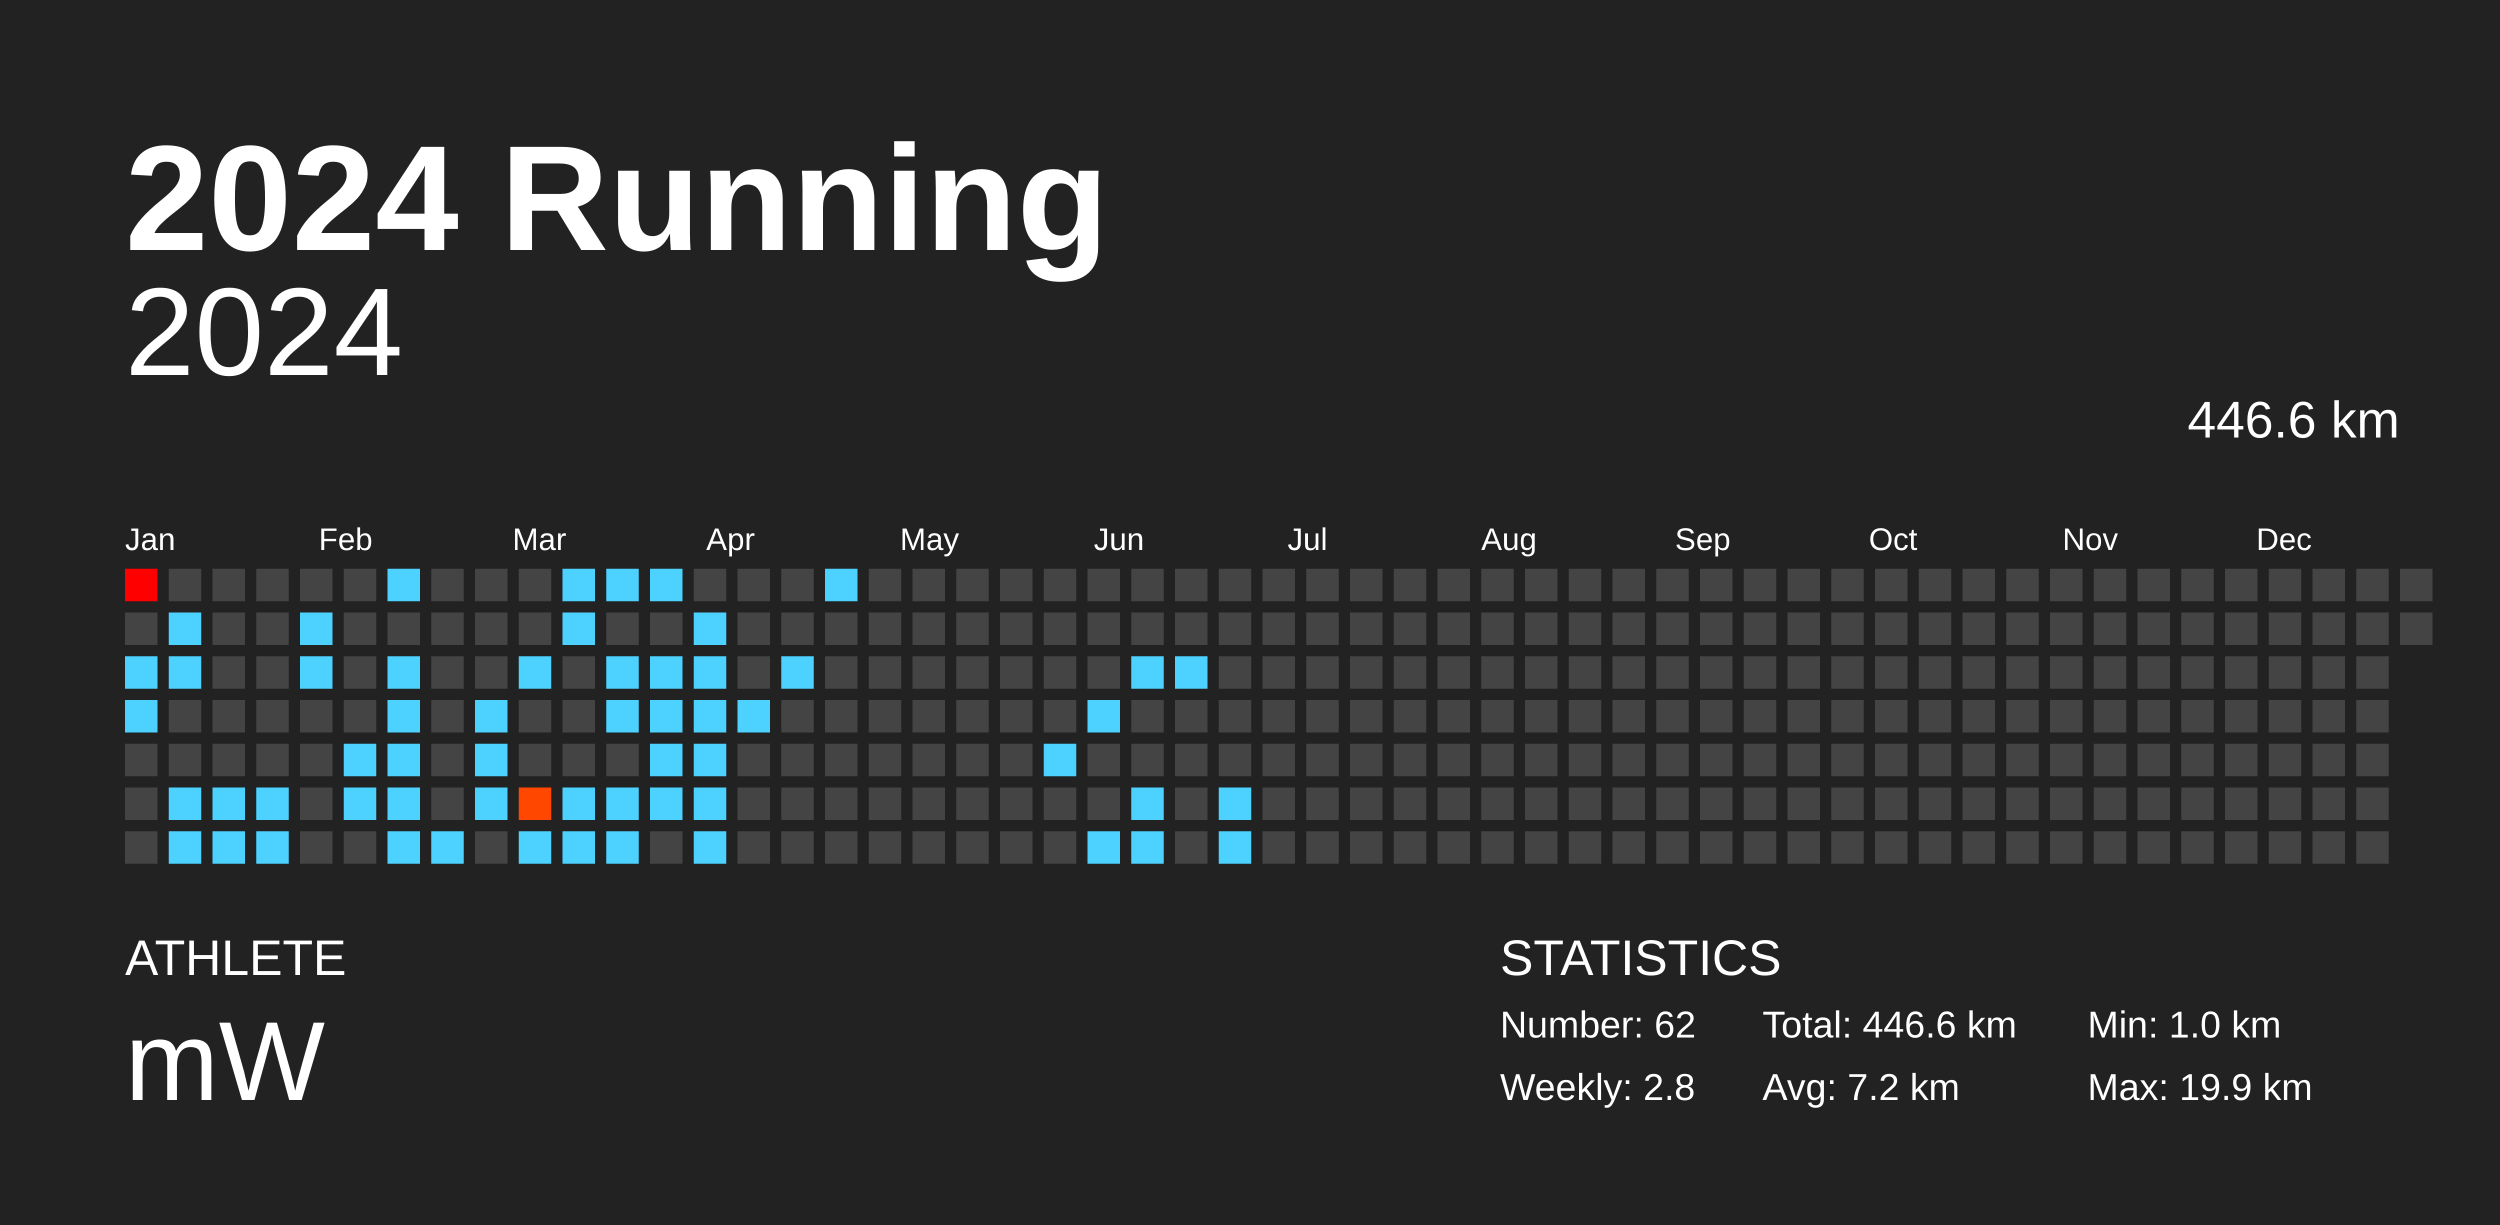
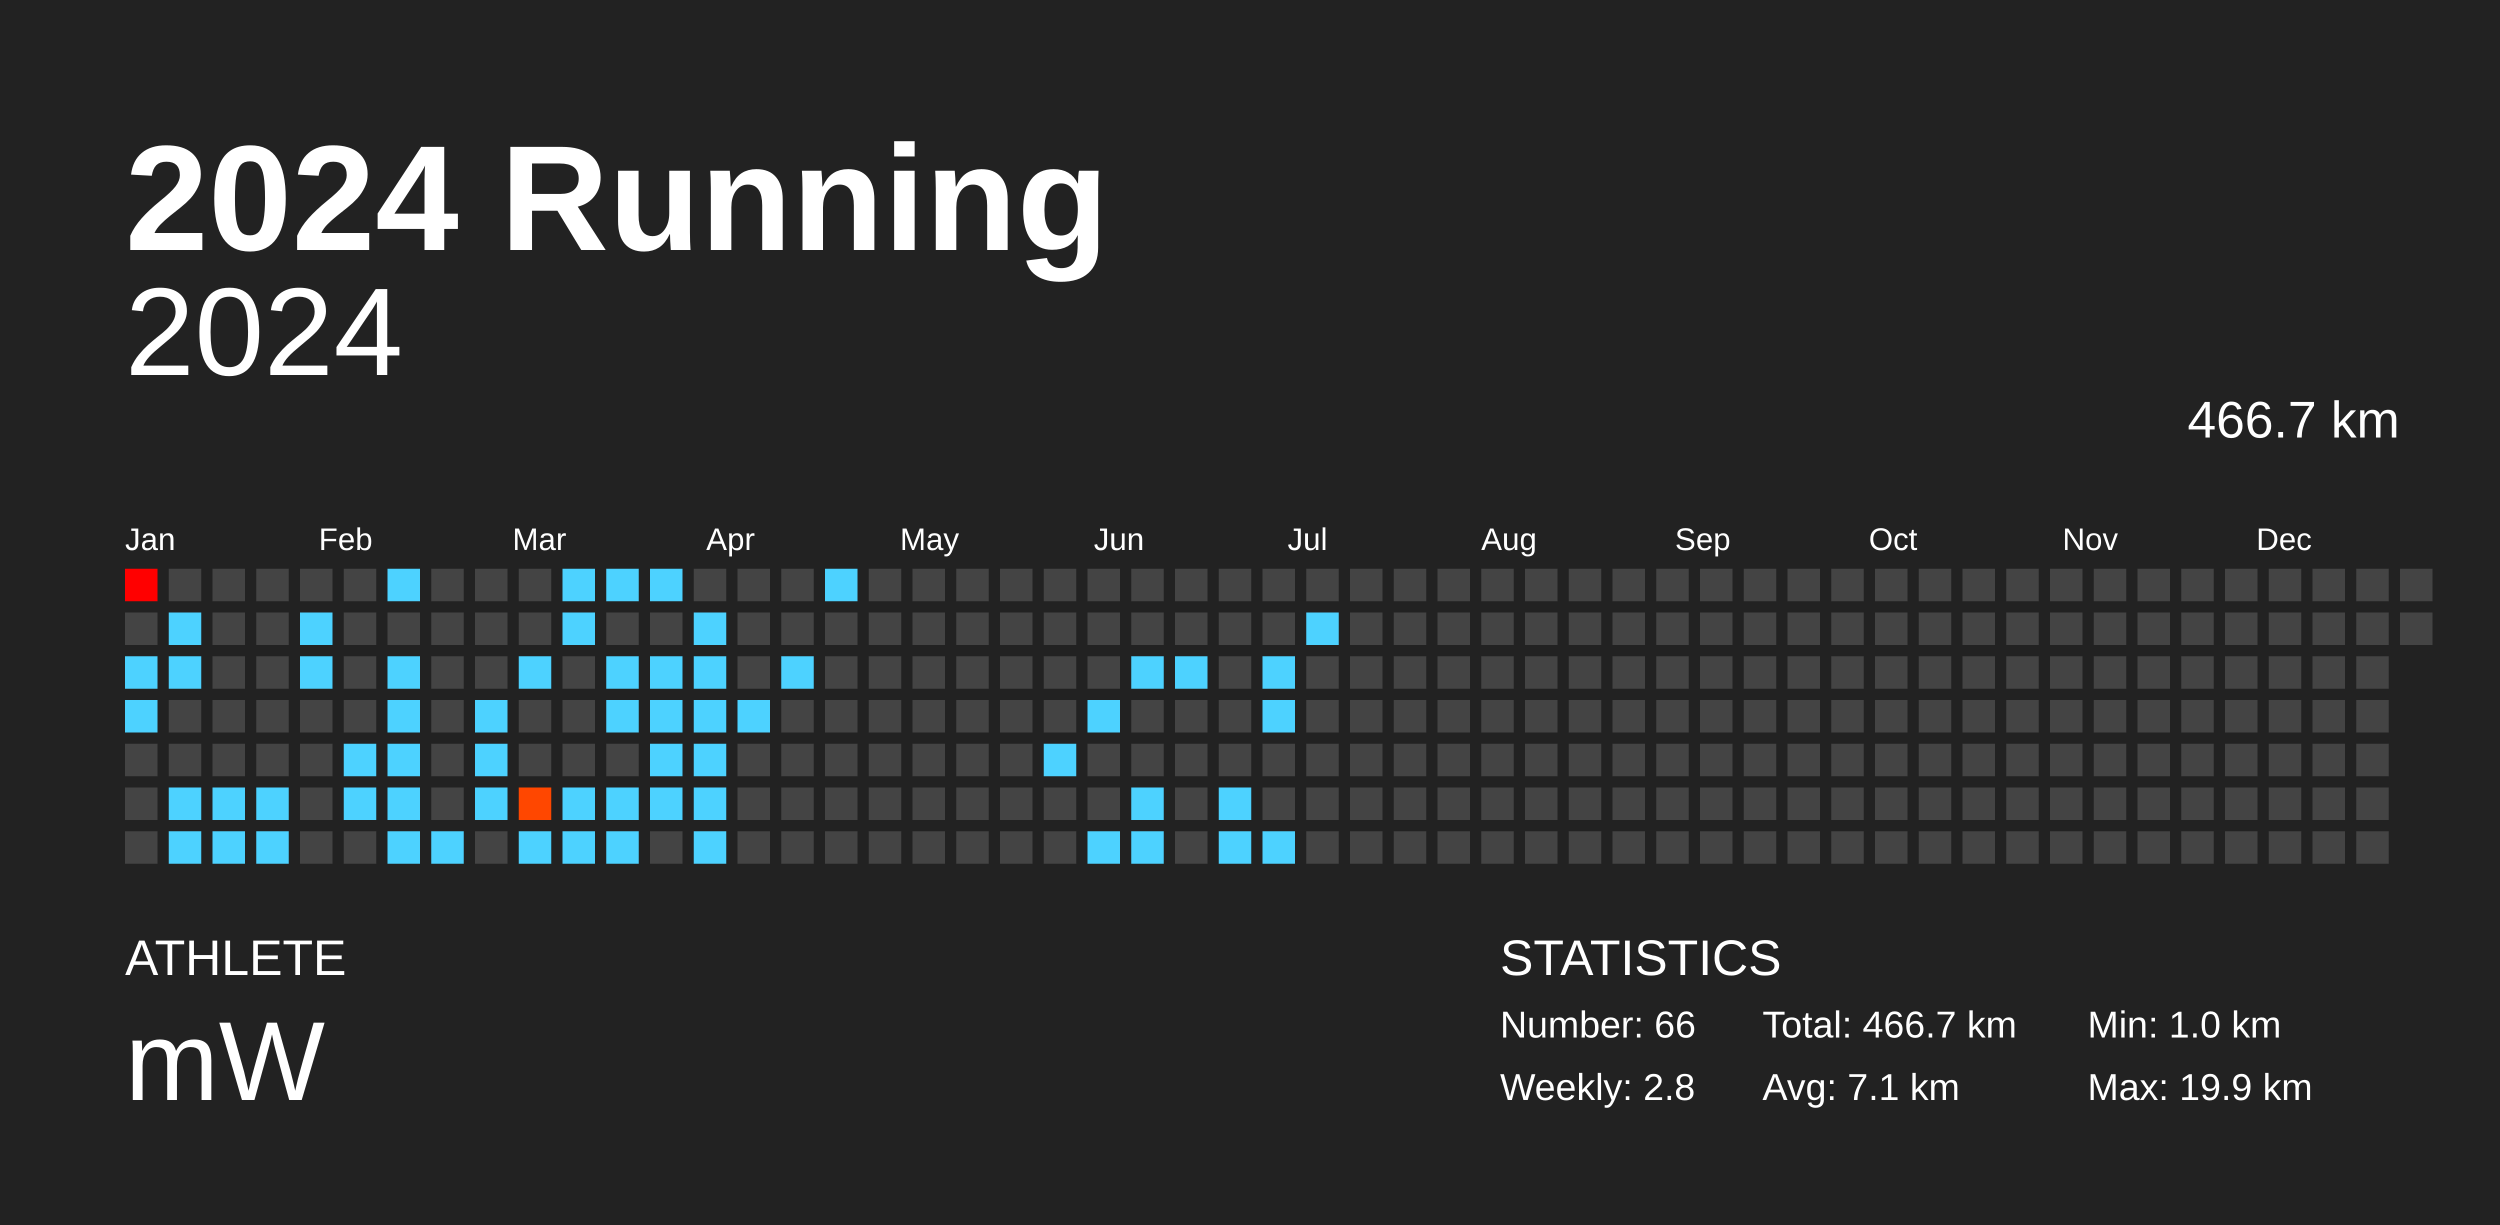
<svg xmlns="http://www.w3.org/2000/svg" baseProfile="full" height="98mm" version="1.1" viewBox="0,0,200,98" width="200mm">
  <defs />
  <rect fill="#222222" height="98" width="200" x="0" y="0" />
  <text fill="#FFFFFF" style="font-size:12px; font-family:Arial; font-weight:bold;" x="10" y="20">2024 Running</text>
  <text fill="#FFFFFF" style="font-size:4px; font-family:Arial" x="10" y="78">ATHLETE</text>
  <text fill="#FFFFFF" style="font-size:9px; font-family:Arial" x="10" y="88">mW</text>
  <text fill="#FFFFFF" style="font-size:4px; font-family:Arial" x="120" y="78">STATISTICS</text>
-   <text fill="#FFFFFF" style="font-size:3px; font-family:Arial" x="120" y="83">Number: 62</text>
+   <text fill="#FFFFFF" style="font-size:3px; font-family:Arial" x="120" y="83">Number: 66</text>
  <text fill="#FFFFFF" style="font-size:3px; font-family:Arial" x="120" y="88">Weekly: 2.8</text>
-   <text fill="#FFFFFF" style="font-size:3px; font-family:Arial" x="141" y="83">Total: 446.6 km</text>
-   <text fill="#FFFFFF" style="font-size:3px; font-family:Arial" x="141" y="88">Avg: 7.2 km</text>
+   <text fill="#FFFFFF" style="font-size:3px; font-family:Arial" x="141" y="83">Total: 466.7 km</text>
+   <text fill="#FFFFFF" style="font-size:3px; font-family:Arial" x="141" y="88">Avg: 7.1 km</text>
  <text fill="#FFFFFF" style="font-size:3px; font-family:Arial" x="167" y="83">Min: 1.0 km</text>
  <text fill="#FFFFFF" style="font-size:3px; font-family:Arial" x="167" y="88">Max: 19.9 km</text>
  <text alignment-baseline="hanging" fill="#FFFFFF" style="font-size:10.0px; font-family:Arial;" x="10" y="30">2024</text>
-   <text alignment-baseline="hanging" fill="#FFFFFF" style="font-size:4.125px; font-family:Arial;" x="175" y="35">446.6 km</text>
+   <text alignment-baseline="hanging" fill="#FFFFFF" style="font-size:4.125px; font-family:Arial;" x="175" y="35">466.7 km</text>
  <text fill="#FFFFFF" style="font-size:2.5px; font-family:Arial" x="10.0" y="44">Jan</text>
  <text fill="#FFFFFF" style="font-size:2.5px; font-family:Arial" x="25.5" y="44">Feb</text>
  <text fill="#FFFFFF" style="font-size:2.5px; font-family:Arial" x="41.0" y="44">Mar</text>
  <text fill="#FFFFFF" style="font-size:2.5px; font-family:Arial" x="56.5" y="44">Apr</text>
  <text fill="#FFFFFF" style="font-size:2.5px; font-family:Arial" x="72.0" y="44">May</text>
  <text fill="#FFFFFF" style="font-size:2.5px; font-family:Arial" x="87.5" y="44">Jun</text>
  <text fill="#FFFFFF" style="font-size:2.5px; font-family:Arial" x="103.0" y="44">Jul</text>
  <text fill="#FFFFFF" style="font-size:2.5px; font-family:Arial" x="118.5" y="44">Aug</text>
  <text fill="#FFFFFF" style="font-size:2.5px; font-family:Arial" x="134.0" y="44">Sep</text>
  <text fill="#FFFFFF" style="font-size:2.5px; font-family:Arial" x="149.5" y="44">Oct</text>
  <text fill="#FFFFFF" style="font-size:2.5px; font-family:Arial" x="165.0" y="44">Nov</text>
  <text fill="#FFFFFF" style="font-size:2.5px; font-family:Arial" x="180.5" y="44">Dec</text>
  <rect fill="red" height="2.6" width="2.6" x="10.0" y="45.5" />
  <rect fill="#444444" height="2.6" width="2.6" x="10.0" y="49.0" />
  <rect fill="#4dd2ff" height="2.6" width="2.6" x="10.0" y="52.5" />
  <rect fill="#4dd2ff" height="2.6" width="2.6" x="10.0" y="56.0" />
  <rect fill="#444444" height="2.6" width="2.6" x="10.0" y="59.5" />
  <rect fill="#444444" height="2.6" width="2.6" x="10.0" y="63.0" />
  <rect fill="#444444" height="2.6" width="2.6" x="10.0" y="66.5" />
  <rect fill="#444444" height="2.6" width="2.6" x="13.5" y="45.5" />
  <rect fill="#4dd2ff" height="2.6" width="2.6" x="13.5" y="49.0" />
  <rect fill="#4dd2ff" height="2.6" width="2.6" x="13.5" y="52.5" />
  <rect fill="#444444" height="2.6" width="2.6" x="13.5" y="56.0" />
  <rect fill="#444444" height="2.6" width="2.6" x="13.5" y="59.5" />
  <rect fill="#4dd2ff" height="2.6" width="2.6" x="13.5" y="63.0" />
  <rect fill="#4dd2ff" height="2.6" width="2.6" x="13.5" y="66.5" />
  <rect fill="#444444" height="2.6" width="2.6" x="17.0" y="45.5" />
  <rect fill="#444444" height="2.6" width="2.6" x="17.0" y="49.0" />
  <rect fill="#444444" height="2.6" width="2.6" x="17.0" y="52.5" />
  <rect fill="#444444" height="2.6" width="2.6" x="17.0" y="56.0" />
  <rect fill="#444444" height="2.6" width="2.6" x="17.0" y="59.5" />
  <rect fill="#4dd2ff" height="2.6" width="2.6" x="17.0" y="63.0" />
  <rect fill="#4dd2ff" height="2.6" width="2.6" x="17.0" y="66.5" />
  <rect fill="#444444" height="2.6" width="2.6" x="20.5" y="45.5" />
  <rect fill="#444444" height="2.6" width="2.6" x="20.5" y="49.0" />
  <rect fill="#444444" height="2.6" width="2.6" x="20.5" y="52.5" />
  <rect fill="#444444" height="2.6" width="2.6" x="20.5" y="56.0" />
  <rect fill="#444444" height="2.6" width="2.6" x="20.5" y="59.5" />
  <rect fill="#4dd2ff" height="2.6" width="2.6" x="20.5" y="63.0" />
  <rect fill="#4dd2ff" height="2.6" width="2.6" x="20.5" y="66.5" />
  <rect fill="#444444" height="2.6" width="2.6" x="24.0" y="45.5" />
  <rect fill="#4dd2ff" height="2.6" width="2.6" x="24.0" y="49.0" />
  <rect fill="#4dd2ff" height="2.6" width="2.6" x="24.0" y="52.5" />
  <rect fill="#444444" height="2.6" width="2.6" x="24.0" y="56.0" />
  <rect fill="#444444" height="2.6" width="2.6" x="24.0" y="59.5" />
  <rect fill="#444444" height="2.6" width="2.6" x="24.0" y="63.0" />
  <rect fill="#444444" height="2.6" width="2.6" x="24.0" y="66.5" />
  <rect fill="#444444" height="2.6" width="2.6" x="27.5" y="45.5" />
  <rect fill="#444444" height="2.6" width="2.6" x="27.5" y="49.0" />
  <rect fill="#444444" height="2.6" width="2.6" x="27.5" y="52.5" />
  <rect fill="#444444" height="2.6" width="2.6" x="27.5" y="56.0" />
  <rect fill="#4dd2ff" height="2.6" width="2.6" x="27.5" y="59.5" />
  <rect fill="#4dd2ff" height="2.6" width="2.6" x="27.5" y="63.0" />
  <rect fill="#444444" height="2.6" width="2.6" x="27.5" y="66.5" />
  <rect fill="#4dd2ff" height="2.6" width="2.6" x="31.0" y="45.5" />
  <rect fill="#444444" height="2.6" width="2.6" x="31.0" y="49.0" />
  <rect fill="#4dd2ff" height="2.6" width="2.6" x="31.0" y="52.5" />
  <rect fill="#4dd2ff" height="2.6" width="2.6" x="31.0" y="56.0" />
  <rect fill="#4dd2ff" height="2.6" width="2.6" x="31.0" y="59.5" />
  <rect fill="#4dd2ff" height="2.6" width="2.6" x="31.0" y="63.0" />
  <rect fill="#4dd2ff" height="2.6" width="2.6" x="31.0" y="66.5" />
  <rect fill="#444444" height="2.6" width="2.6" x="34.5" y="45.5" />
  <rect fill="#444444" height="2.6" width="2.6" x="34.5" y="49.0" />
  <rect fill="#444444" height="2.6" width="2.6" x="34.5" y="52.5" />
  <rect fill="#444444" height="2.6" width="2.6" x="34.5" y="56.0" />
  <rect fill="#444444" height="2.6" width="2.6" x="34.5" y="59.5" />
  <rect fill="#444444" height="2.6" width="2.6" x="34.5" y="63.0" />
  <rect fill="#4dd2ff" height="2.6" width="2.6" x="34.5" y="66.5" />
  <rect fill="#444444" height="2.6" width="2.6" x="38.0" y="45.5" />
  <rect fill="#444444" height="2.6" width="2.6" x="38.0" y="49.0" />
  <rect fill="#444444" height="2.6" width="2.6" x="38.0" y="52.5" />
  <rect fill="#4dd2ff" height="2.6" width="2.6" x="38.0" y="56.0" />
  <rect fill="#4dd2ff" height="2.6" width="2.6" x="38.0" y="59.5" />
  <rect fill="#4dd2ff" height="2.6" width="2.6" x="38.0" y="63.0" />
  <rect fill="#444444" height="2.6" width="2.6" x="38.0" y="66.5" />
  <rect fill="#444444" height="2.6" width="2.6" x="41.5" y="45.5" />
  <rect fill="#444444" height="2.6" width="2.6" x="41.5" y="49.0" />
  <rect fill="#4dd2ff" height="2.6" width="2.6" x="41.5" y="52.5" />
  <rect fill="#444444" height="2.6" width="2.6" x="41.5" y="56.0" />
  <rect fill="#444444" height="2.6" width="2.6" x="41.5" y="59.5" />
  <rect fill="#ff4700" height="2.6" width="2.6" x="41.5" y="63.0" />
  <rect fill="#4dd2ff" height="2.6" width="2.6" x="41.5" y="66.5" />
  <rect fill="#4dd2ff" height="2.6" width="2.6" x="45.0" y="45.5" />
  <rect fill="#4dd2ff" height="2.6" width="2.6" x="45.0" y="49.0" />
  <rect fill="#444444" height="2.6" width="2.6" x="45.0" y="52.5" />
  <rect fill="#444444" height="2.6" width="2.6" x="45.0" y="56.0" />
  <rect fill="#444444" height="2.6" width="2.6" x="45.0" y="59.5" />
  <rect fill="#4dd2ff" height="2.6" width="2.6" x="45.0" y="63.0" />
  <rect fill="#4dd2ff" height="2.6" width="2.6" x="45.0" y="66.5" />
  <rect fill="#4dd2ff" height="2.6" width="2.6" x="48.5" y="45.5" />
  <rect fill="#444444" height="2.6" width="2.6" x="48.5" y="49.0" />
  <rect fill="#4dd2ff" height="2.6" width="2.6" x="48.5" y="52.5" />
  <rect fill="#4dd2ff" height="2.6" width="2.6" x="48.5" y="56.0" />
  <rect fill="#444444" height="2.6" width="2.6" x="48.5" y="59.5" />
  <rect fill="#4dd2ff" height="2.6" width="2.6" x="48.5" y="63.0" />
  <rect fill="#4dd2ff" height="2.6" width="2.6" x="48.5" y="66.5" />
  <rect fill="#4dd2ff" height="2.6" width="2.6" x="52.0" y="45.5" />
  <rect fill="#444444" height="2.6" width="2.6" x="52.0" y="49.0" />
  <rect fill="#4dd2ff" height="2.6" width="2.6" x="52.0" y="52.5" />
  <rect fill="#4dd2ff" height="2.6" width="2.6" x="52.0" y="56.0" />
  <rect fill="#4dd2ff" height="2.6" width="2.6" x="52.0" y="59.5" />
  <rect fill="#4dd2ff" height="2.6" width="2.6" x="52.0" y="63.0" />
  <rect fill="#444444" height="2.6" width="2.6" x="52.0" y="66.5" />
  <rect fill="#444444" height="2.6" width="2.6" x="55.5" y="45.5" />
  <rect fill="#4dd2ff" height="2.6" width="2.6" x="55.5" y="49.0" />
  <rect fill="#4dd2ff" height="2.6" width="2.6" x="55.5" y="52.5" />
  <rect fill="#4dd2ff" height="2.6" width="2.6" x="55.5" y="56.0" />
  <rect fill="#4dd2ff" height="2.6" width="2.6" x="55.5" y="59.5" />
  <rect fill="#4dd2ff" height="2.6" width="2.6" x="55.5" y="63.0" />
  <rect fill="#4dd2ff" height="2.6" width="2.6" x="55.5" y="66.5" />
  <rect fill="#444444" height="2.6" width="2.6" x="59.0" y="45.5" />
  <rect fill="#444444" height="2.6" width="2.6" x="59.0" y="49.0" />
  <rect fill="#444444" height="2.6" width="2.6" x="59.0" y="52.5" />
  <rect fill="#4dd2ff" height="2.6" width="2.6" x="59.0" y="56.0" />
  <rect fill="#444444" height="2.6" width="2.6" x="59.0" y="59.5" />
  <rect fill="#444444" height="2.6" width="2.6" x="59.0" y="63.0" />
  <rect fill="#444444" height="2.6" width="2.6" x="59.0" y="66.5" />
  <rect fill="#444444" height="2.6" width="2.6" x="62.5" y="45.5" />
  <rect fill="#444444" height="2.6" width="2.6" x="62.5" y="49.0" />
  <rect fill="#4dd2ff" height="2.6" width="2.6" x="62.5" y="52.5" />
  <rect fill="#444444" height="2.6" width="2.6" x="62.5" y="56.0" />
  <rect fill="#444444" height="2.6" width="2.6" x="62.5" y="59.5" />
  <rect fill="#444444" height="2.6" width="2.6" x="62.5" y="63.0" />
  <rect fill="#444444" height="2.6" width="2.6" x="62.5" y="66.5" />
  <rect fill="#4dd2ff" height="2.6" width="2.6" x="66.0" y="45.5" />
  <rect fill="#444444" height="2.6" width="2.6" x="66.0" y="49.0" />
  <rect fill="#444444" height="2.6" width="2.6" x="66.0" y="52.5" />
  <rect fill="#444444" height="2.6" width="2.6" x="66.0" y="56.0" />
  <rect fill="#444444" height="2.6" width="2.6" x="66.0" y="59.5" />
  <rect fill="#444444" height="2.6" width="2.6" x="66.0" y="63.0" />
  <rect fill="#444444" height="2.6" width="2.6" x="66.0" y="66.5" />
  <rect fill="#444444" height="2.6" width="2.6" x="69.5" y="45.5" />
  <rect fill="#444444" height="2.6" width="2.6" x="69.5" y="49.0" />
  <rect fill="#444444" height="2.6" width="2.6" x="69.5" y="52.5" />
  <rect fill="#444444" height="2.6" width="2.6" x="69.5" y="56.0" />
  <rect fill="#444444" height="2.6" width="2.6" x="69.5" y="59.5" />
  <rect fill="#444444" height="2.6" width="2.6" x="69.5" y="63.0" />
  <rect fill="#444444" height="2.6" width="2.6" x="69.5" y="66.5" />
  <rect fill="#444444" height="2.6" width="2.6" x="73.0" y="45.5" />
  <rect fill="#444444" height="2.6" width="2.6" x="73.0" y="49.0" />
  <rect fill="#444444" height="2.6" width="2.6" x="73.0" y="52.5" />
  <rect fill="#444444" height="2.6" width="2.6" x="73.0" y="56.0" />
  <rect fill="#444444" height="2.6" width="2.6" x="73.0" y="59.5" />
  <rect fill="#444444" height="2.6" width="2.6" x="73.0" y="63.0" />
  <rect fill="#444444" height="2.6" width="2.6" x="73.0" y="66.5" />
  <rect fill="#444444" height="2.6" width="2.6" x="76.5" y="45.5" />
  <rect fill="#444444" height="2.6" width="2.6" x="76.5" y="49.0" />
  <rect fill="#444444" height="2.6" width="2.6" x="76.5" y="52.5" />
  <rect fill="#444444" height="2.6" width="2.6" x="76.5" y="56.0" />
  <rect fill="#444444" height="2.6" width="2.6" x="76.5" y="59.5" />
  <rect fill="#444444" height="2.6" width="2.6" x="76.5" y="63.0" />
  <rect fill="#444444" height="2.6" width="2.6" x="76.5" y="66.5" />
  <rect fill="#444444" height="2.6" width="2.6" x="80.0" y="45.5" />
  <rect fill="#444444" height="2.6" width="2.6" x="80.0" y="49.0" />
  <rect fill="#444444" height="2.6" width="2.6" x="80.0" y="52.5" />
  <rect fill="#444444" height="2.6" width="2.6" x="80.0" y="56.0" />
  <rect fill="#444444" height="2.6" width="2.6" x="80.0" y="59.5" />
  <rect fill="#444444" height="2.6" width="2.6" x="80.0" y="63.0" />
  <rect fill="#444444" height="2.6" width="2.6" x="80.0" y="66.5" />
  <rect fill="#444444" height="2.6" width="2.6" x="83.5" y="45.5" />
  <rect fill="#444444" height="2.6" width="2.6" x="83.5" y="49.0" />
  <rect fill="#444444" height="2.6" width="2.6" x="83.5" y="52.5" />
  <rect fill="#444444" height="2.6" width="2.6" x="83.5" y="56.0" />
  <rect fill="#4dd2ff" height="2.6" width="2.6" x="83.5" y="59.5" />
  <rect fill="#444444" height="2.6" width="2.6" x="83.5" y="63.0" />
  <rect fill="#444444" height="2.6" width="2.6" x="83.5" y="66.5" />
  <rect fill="#444444" height="2.6" width="2.6" x="87.0" y="45.5" />
  <rect fill="#444444" height="2.6" width="2.6" x="87.0" y="49.0" />
  <rect fill="#444444" height="2.6" width="2.6" x="87.0" y="52.5" />
  <rect fill="#4dd2ff" height="2.6" width="2.6" x="87.0" y="56.0" />
  <rect fill="#444444" height="2.6" width="2.6" x="87.0" y="59.5" />
  <rect fill="#444444" height="2.6" width="2.6" x="87.0" y="63.0" />
  <rect fill="#4dd2ff" height="2.6" width="2.6" x="87.0" y="66.5" />
  <rect fill="#444444" height="2.6" width="2.6" x="90.5" y="45.5" />
  <rect fill="#444444" height="2.6" width="2.6" x="90.5" y="49.0" />
  <rect fill="#4dd2ff" height="2.6" width="2.6" x="90.5" y="52.5" />
  <rect fill="#444444" height="2.6" width="2.6" x="90.5" y="56.0" />
  <rect fill="#444444" height="2.6" width="2.6" x="90.5" y="59.5" />
  <rect fill="#4dd2ff" height="2.6" width="2.6" x="90.5" y="63.0" />
  <rect fill="#4dd2ff" height="2.6" width="2.6" x="90.5" y="66.5" />
  <rect fill="#444444" height="2.6" width="2.6" x="94.0" y="45.5" />
  <rect fill="#444444" height="2.6" width="2.6" x="94.0" y="49.0" />
  <rect fill="#4dd2ff" height="2.6" width="2.6" x="94.0" y="52.5" />
  <rect fill="#444444" height="2.6" width="2.6" x="94.0" y="56.0" />
  <rect fill="#444444" height="2.6" width="2.6" x="94.0" y="59.5" />
  <rect fill="#444444" height="2.6" width="2.6" x="94.0" y="63.0" />
  <rect fill="#444444" height="2.6" width="2.6" x="94.0" y="66.5" />
  <rect fill="#444444" height="2.6" width="2.6" x="97.5" y="45.5" />
  <rect fill="#444444" height="2.6" width="2.6" x="97.5" y="49.0" />
  <rect fill="#444444" height="2.6" width="2.6" x="97.5" y="52.5" />
  <rect fill="#444444" height="2.6" width="2.6" x="97.5" y="56.0" />
  <rect fill="#444444" height="2.6" width="2.6" x="97.5" y="59.5" />
  <rect fill="#4dd2ff" height="2.6" width="2.6" x="97.5" y="63.0" />
  <rect fill="#4dd2ff" height="2.6" width="2.6" x="97.5" y="66.5" />
  <rect fill="#444444" height="2.6" width="2.6" x="101.0" y="45.5" />
  <rect fill="#444444" height="2.6" width="2.6" x="101.0" y="49.0" />
-   <rect fill="#444444" height="2.6" width="2.6" x="101.0" y="52.5" />
-   <rect fill="#444444" height="2.6" width="2.6" x="101.0" y="56.0" />
+   <rect fill="#4dd2ff" height="2.6" width="2.6" x="101.0" y="52.5" />
+   <rect fill="#4dd2ff" height="2.6" width="2.6" x="101.0" y="56.0" />
  <rect fill="#444444" height="2.6" width="2.6" x="101.0" y="59.5" />
  <rect fill="#444444" height="2.6" width="2.6" x="101.0" y="63.0" />
-   <rect fill="#444444" height="2.6" width="2.6" x="101.0" y="66.5" />
+   <rect fill="#4dd2ff" height="2.6" width="2.6" x="101.0" y="66.5" />
  <rect fill="#444444" height="2.6" width="2.6" x="104.5" y="45.5" />
-   <rect fill="#444444" height="2.6" width="2.6" x="104.5" y="49.0" />
+   <rect fill="#4dd2ff" height="2.6" width="2.6" x="104.5" y="49.0" />
  <rect fill="#444444" height="2.6" width="2.6" x="104.5" y="52.5" />
  <rect fill="#444444" height="2.6" width="2.6" x="104.5" y="56.0" />
  <rect fill="#444444" height="2.6" width="2.6" x="104.5" y="59.5" />
  <rect fill="#444444" height="2.6" width="2.6" x="104.5" y="63.0" />
  <rect fill="#444444" height="2.6" width="2.6" x="104.5" y="66.5" />
  <rect fill="#444444" height="2.6" width="2.6" x="108.0" y="45.5" />
  <rect fill="#444444" height="2.6" width="2.6" x="108.0" y="49.0" />
  <rect fill="#444444" height="2.6" width="2.6" x="108.0" y="52.5" />
  <rect fill="#444444" height="2.6" width="2.6" x="108.0" y="56.0" />
  <rect fill="#444444" height="2.6" width="2.6" x="108.0" y="59.5" />
  <rect fill="#444444" height="2.6" width="2.6" x="108.0" y="63.0" />
  <rect fill="#444444" height="2.6" width="2.6" x="108.0" y="66.5" />
  <rect fill="#444444" height="2.6" width="2.6" x="111.5" y="45.5" />
  <rect fill="#444444" height="2.6" width="2.6" x="111.5" y="49.0" />
  <rect fill="#444444" height="2.6" width="2.6" x="111.5" y="52.5" />
  <rect fill="#444444" height="2.6" width="2.6" x="111.5" y="56.0" />
  <rect fill="#444444" height="2.6" width="2.6" x="111.5" y="59.5" />
  <rect fill="#444444" height="2.6" width="2.6" x="111.5" y="63.0" />
  <rect fill="#444444" height="2.6" width="2.6" x="111.5" y="66.5" />
  <rect fill="#444444" height="2.6" width="2.6" x="115.0" y="45.5" />
  <rect fill="#444444" height="2.6" width="2.6" x="115.0" y="49.0" />
  <rect fill="#444444" height="2.6" width="2.6" x="115.0" y="52.5" />
  <rect fill="#444444" height="2.6" width="2.6" x="115.0" y="56.0" />
  <rect fill="#444444" height="2.6" width="2.6" x="115.0" y="59.5" />
  <rect fill="#444444" height="2.6" width="2.6" x="115.0" y="63.0" />
  <rect fill="#444444" height="2.6" width="2.6" x="115.0" y="66.5" />
  <rect fill="#444444" height="2.6" width="2.6" x="118.5" y="45.5" />
  <rect fill="#444444" height="2.6" width="2.6" x="118.5" y="49.0" />
  <rect fill="#444444" height="2.6" width="2.6" x="118.5" y="52.5" />
  <rect fill="#444444" height="2.6" width="2.6" x="118.5" y="56.0" />
  <rect fill="#444444" height="2.6" width="2.6" x="118.5" y="59.5" />
  <rect fill="#444444" height="2.6" width="2.6" x="118.5" y="63.0" />
  <rect fill="#444444" height="2.6" width="2.6" x="118.5" y="66.5" />
  <rect fill="#444444" height="2.6" width="2.6" x="122.0" y="45.5" />
  <rect fill="#444444" height="2.6" width="2.6" x="122.0" y="49.0" />
  <rect fill="#444444" height="2.6" width="2.6" x="122.0" y="52.5" />
  <rect fill="#444444" height="2.6" width="2.6" x="122.0" y="56.0" />
  <rect fill="#444444" height="2.6" width="2.6" x="122.0" y="59.5" />
  <rect fill="#444444" height="2.6" width="2.6" x="122.0" y="63.0" />
  <rect fill="#444444" height="2.6" width="2.6" x="122.0" y="66.5" />
  <rect fill="#444444" height="2.6" width="2.6" x="125.5" y="45.5" />
  <rect fill="#444444" height="2.6" width="2.6" x="125.5" y="49.0" />
  <rect fill="#444444" height="2.6" width="2.6" x="125.5" y="52.5" />
  <rect fill="#444444" height="2.6" width="2.6" x="125.5" y="56.0" />
  <rect fill="#444444" height="2.6" width="2.6" x="125.5" y="59.5" />
  <rect fill="#444444" height="2.6" width="2.6" x="125.5" y="63.0" />
  <rect fill="#444444" height="2.6" width="2.6" x="125.5" y="66.5" />
  <rect fill="#444444" height="2.6" width="2.6" x="129.0" y="45.5" />
  <rect fill="#444444" height="2.6" width="2.6" x="129.0" y="49.0" />
  <rect fill="#444444" height="2.6" width="2.6" x="129.0" y="52.5" />
  <rect fill="#444444" height="2.6" width="2.6" x="129.0" y="56.0" />
  <rect fill="#444444" height="2.6" width="2.6" x="129.0" y="59.5" />
  <rect fill="#444444" height="2.6" width="2.6" x="129.0" y="63.0" />
  <rect fill="#444444" height="2.6" width="2.6" x="129.0" y="66.5" />
  <rect fill="#444444" height="2.6" width="2.6" x="132.5" y="45.5" />
  <rect fill="#444444" height="2.6" width="2.6" x="132.5" y="49.0" />
  <rect fill="#444444" height="2.6" width="2.6" x="132.5" y="52.5" />
  <rect fill="#444444" height="2.6" width="2.6" x="132.5" y="56.0" />
  <rect fill="#444444" height="2.6" width="2.6" x="132.5" y="59.5" />
  <rect fill="#444444" height="2.6" width="2.6" x="132.5" y="63.0" />
  <rect fill="#444444" height="2.6" width="2.6" x="132.5" y="66.5" />
  <rect fill="#444444" height="2.6" width="2.6" x="136.0" y="45.5" />
  <rect fill="#444444" height="2.6" width="2.6" x="136.0" y="49.0" />
  <rect fill="#444444" height="2.6" width="2.6" x="136.0" y="52.5" />
  <rect fill="#444444" height="2.6" width="2.6" x="136.0" y="56.0" />
  <rect fill="#444444" height="2.6" width="2.6" x="136.0" y="59.5" />
  <rect fill="#444444" height="2.6" width="2.6" x="136.0" y="63.0" />
  <rect fill="#444444" height="2.6" width="2.6" x="136.0" y="66.5" />
  <rect fill="#444444" height="2.6" width="2.6" x="139.5" y="45.5" />
  <rect fill="#444444" height="2.6" width="2.6" x="139.5" y="49.0" />
  <rect fill="#444444" height="2.6" width="2.6" x="139.5" y="52.5" />
  <rect fill="#444444" height="2.6" width="2.6" x="139.5" y="56.0" />
  <rect fill="#444444" height="2.6" width="2.6" x="139.5" y="59.5" />
  <rect fill="#444444" height="2.6" width="2.6" x="139.5" y="63.0" />
  <rect fill="#444444" height="2.6" width="2.6" x="139.5" y="66.5" />
  <rect fill="#444444" height="2.6" width="2.6" x="143.0" y="45.5" />
  <rect fill="#444444" height="2.6" width="2.6" x="143.0" y="49.0" />
  <rect fill="#444444" height="2.6" width="2.6" x="143.0" y="52.5" />
  <rect fill="#444444" height="2.6" width="2.6" x="143.0" y="56.0" />
  <rect fill="#444444" height="2.6" width="2.6" x="143.0" y="59.5" />
  <rect fill="#444444" height="2.6" width="2.6" x="143.0" y="63.0" />
  <rect fill="#444444" height="2.6" width="2.6" x="143.0" y="66.5" />
  <rect fill="#444444" height="2.6" width="2.6" x="146.5" y="45.5" />
  <rect fill="#444444" height="2.6" width="2.6" x="146.5" y="49.0" />
  <rect fill="#444444" height="2.6" width="2.6" x="146.5" y="52.5" />
  <rect fill="#444444" height="2.6" width="2.6" x="146.5" y="56.0" />
  <rect fill="#444444" height="2.6" width="2.6" x="146.5" y="59.5" />
  <rect fill="#444444" height="2.6" width="2.6" x="146.5" y="63.0" />
  <rect fill="#444444" height="2.6" width="2.6" x="146.5" y="66.5" />
  <rect fill="#444444" height="2.6" width="2.6" x="150.0" y="45.5" />
  <rect fill="#444444" height="2.6" width="2.6" x="150.0" y="49.0" />
  <rect fill="#444444" height="2.6" width="2.6" x="150.0" y="52.5" />
  <rect fill="#444444" height="2.6" width="2.6" x="150.0" y="56.0" />
  <rect fill="#444444" height="2.6" width="2.6" x="150.0" y="59.5" />
  <rect fill="#444444" height="2.6" width="2.6" x="150.0" y="63.0" />
  <rect fill="#444444" height="2.6" width="2.6" x="150.0" y="66.5" />
  <rect fill="#444444" height="2.6" width="2.6" x="153.5" y="45.5" />
  <rect fill="#444444" height="2.6" width="2.6" x="153.5" y="49.0" />
  <rect fill="#444444" height="2.6" width="2.6" x="153.5" y="52.5" />
  <rect fill="#444444" height="2.6" width="2.6" x="153.5" y="56.0" />
  <rect fill="#444444" height="2.6" width="2.6" x="153.5" y="59.5" />
  <rect fill="#444444" height="2.6" width="2.6" x="153.5" y="63.0" />
  <rect fill="#444444" height="2.6" width="2.6" x="153.5" y="66.5" />
  <rect fill="#444444" height="2.6" width="2.6" x="157.0" y="45.5" />
  <rect fill="#444444" height="2.6" width="2.6" x="157.0" y="49.0" />
  <rect fill="#444444" height="2.6" width="2.6" x="157.0" y="52.5" />
  <rect fill="#444444" height="2.6" width="2.6" x="157.0" y="56.0" />
  <rect fill="#444444" height="2.6" width="2.6" x="157.0" y="59.5" />
  <rect fill="#444444" height="2.6" width="2.6" x="157.0" y="63.0" />
  <rect fill="#444444" height="2.6" width="2.6" x="157.0" y="66.5" />
  <rect fill="#444444" height="2.6" width="2.6" x="160.5" y="45.5" />
  <rect fill="#444444" height="2.6" width="2.6" x="160.5" y="49.0" />
  <rect fill="#444444" height="2.6" width="2.6" x="160.5" y="52.5" />
  <rect fill="#444444" height="2.6" width="2.6" x="160.5" y="56.0" />
  <rect fill="#444444" height="2.6" width="2.6" x="160.5" y="59.5" />
  <rect fill="#444444" height="2.6" width="2.6" x="160.5" y="63.0" />
  <rect fill="#444444" height="2.6" width="2.6" x="160.5" y="66.5" />
  <rect fill="#444444" height="2.6" width="2.6" x="164.0" y="45.5" />
  <rect fill="#444444" height="2.6" width="2.6" x="164.0" y="49.0" />
  <rect fill="#444444" height="2.6" width="2.6" x="164.0" y="52.5" />
  <rect fill="#444444" height="2.6" width="2.6" x="164.0" y="56.0" />
  <rect fill="#444444" height="2.6" width="2.6" x="164.0" y="59.5" />
  <rect fill="#444444" height="2.6" width="2.6" x="164.0" y="63.0" />
  <rect fill="#444444" height="2.6" width="2.6" x="164.0" y="66.5" />
  <rect fill="#444444" height="2.6" width="2.6" x="167.5" y="45.5" />
  <rect fill="#444444" height="2.6" width="2.6" x="167.5" y="49.0" />
  <rect fill="#444444" height="2.6" width="2.6" x="167.5" y="52.5" />
  <rect fill="#444444" height="2.6" width="2.6" x="167.5" y="56.0" />
  <rect fill="#444444" height="2.6" width="2.6" x="167.5" y="59.5" />
  <rect fill="#444444" height="2.6" width="2.6" x="167.5" y="63.0" />
  <rect fill="#444444" height="2.6" width="2.6" x="167.5" y="66.5" />
  <rect fill="#444444" height="2.6" width="2.6" x="171.0" y="45.5" />
  <rect fill="#444444" height="2.6" width="2.6" x="171.0" y="49.0" />
  <rect fill="#444444" height="2.6" width="2.6" x="171.0" y="52.5" />
  <rect fill="#444444" height="2.6" width="2.6" x="171.0" y="56.0" />
  <rect fill="#444444" height="2.6" width="2.6" x="171.0" y="59.5" />
  <rect fill="#444444" height="2.6" width="2.6" x="171.0" y="63.0" />
  <rect fill="#444444" height="2.6" width="2.6" x="171.0" y="66.5" />
  <rect fill="#444444" height="2.6" width="2.6" x="174.5" y="45.5" />
  <rect fill="#444444" height="2.6" width="2.6" x="174.5" y="49.0" />
  <rect fill="#444444" height="2.6" width="2.6" x="174.5" y="52.5" />
  <rect fill="#444444" height="2.6" width="2.6" x="174.5" y="56.0" />
  <rect fill="#444444" height="2.6" width="2.6" x="174.5" y="59.5" />
  <rect fill="#444444" height="2.6" width="2.6" x="174.5" y="63.0" />
  <rect fill="#444444" height="2.6" width="2.6" x="174.5" y="66.5" />
  <rect fill="#444444" height="2.6" width="2.6" x="178.0" y="45.5" />
  <rect fill="#444444" height="2.6" width="2.6" x="178.0" y="49.0" />
  <rect fill="#444444" height="2.6" width="2.6" x="178.0" y="52.5" />
  <rect fill="#444444" height="2.6" width="2.6" x="178.0" y="56.0" />
  <rect fill="#444444" height="2.6" width="2.6" x="178.0" y="59.5" />
  <rect fill="#444444" height="2.6" width="2.6" x="178.0" y="63.0" />
  <rect fill="#444444" height="2.6" width="2.6" x="178.0" y="66.5" />
  <rect fill="#444444" height="2.6" width="2.6" x="181.5" y="45.5" />
  <rect fill="#444444" height="2.6" width="2.6" x="181.5" y="49.0" />
  <rect fill="#444444" height="2.6" width="2.6" x="181.5" y="52.5" />
  <rect fill="#444444" height="2.6" width="2.6" x="181.5" y="56.0" />
  <rect fill="#444444" height="2.6" width="2.6" x="181.5" y="59.5" />
  <rect fill="#444444" height="2.6" width="2.6" x="181.5" y="63.0" />
  <rect fill="#444444" height="2.6" width="2.6" x="181.5" y="66.5" />
  <rect fill="#444444" height="2.6" width="2.6" x="185.0" y="45.5" />
  <rect fill="#444444" height="2.6" width="2.6" x="185.0" y="49.0" />
  <rect fill="#444444" height="2.6" width="2.6" x="185.0" y="52.5" />
  <rect fill="#444444" height="2.6" width="2.6" x="185.0" y="56.0" />
  <rect fill="#444444" height="2.6" width="2.6" x="185.0" y="59.5" />
  <rect fill="#444444" height="2.6" width="2.6" x="185.0" y="63.0" />
  <rect fill="#444444" height="2.6" width="2.6" x="185.0" y="66.5" />
  <rect fill="#444444" height="2.6" width="2.6" x="188.5" y="45.5" />
  <rect fill="#444444" height="2.6" width="2.6" x="188.5" y="49.0" />
  <rect fill="#444444" height="2.6" width="2.6" x="188.5" y="52.5" />
  <rect fill="#444444" height="2.6" width="2.6" x="188.5" y="56.0" />
  <rect fill="#444444" height="2.6" width="2.6" x="188.5" y="59.5" />
  <rect fill="#444444" height="2.6" width="2.6" x="188.5" y="63.0" />
  <rect fill="#444444" height="2.6" width="2.6" x="188.5" y="66.5" />
  <rect fill="#444444" height="2.6" width="2.6" x="192.0" y="45.5" />
  <rect fill="#444444" height="2.6" width="2.6" x="192.0" y="49.0" />
</svg>
